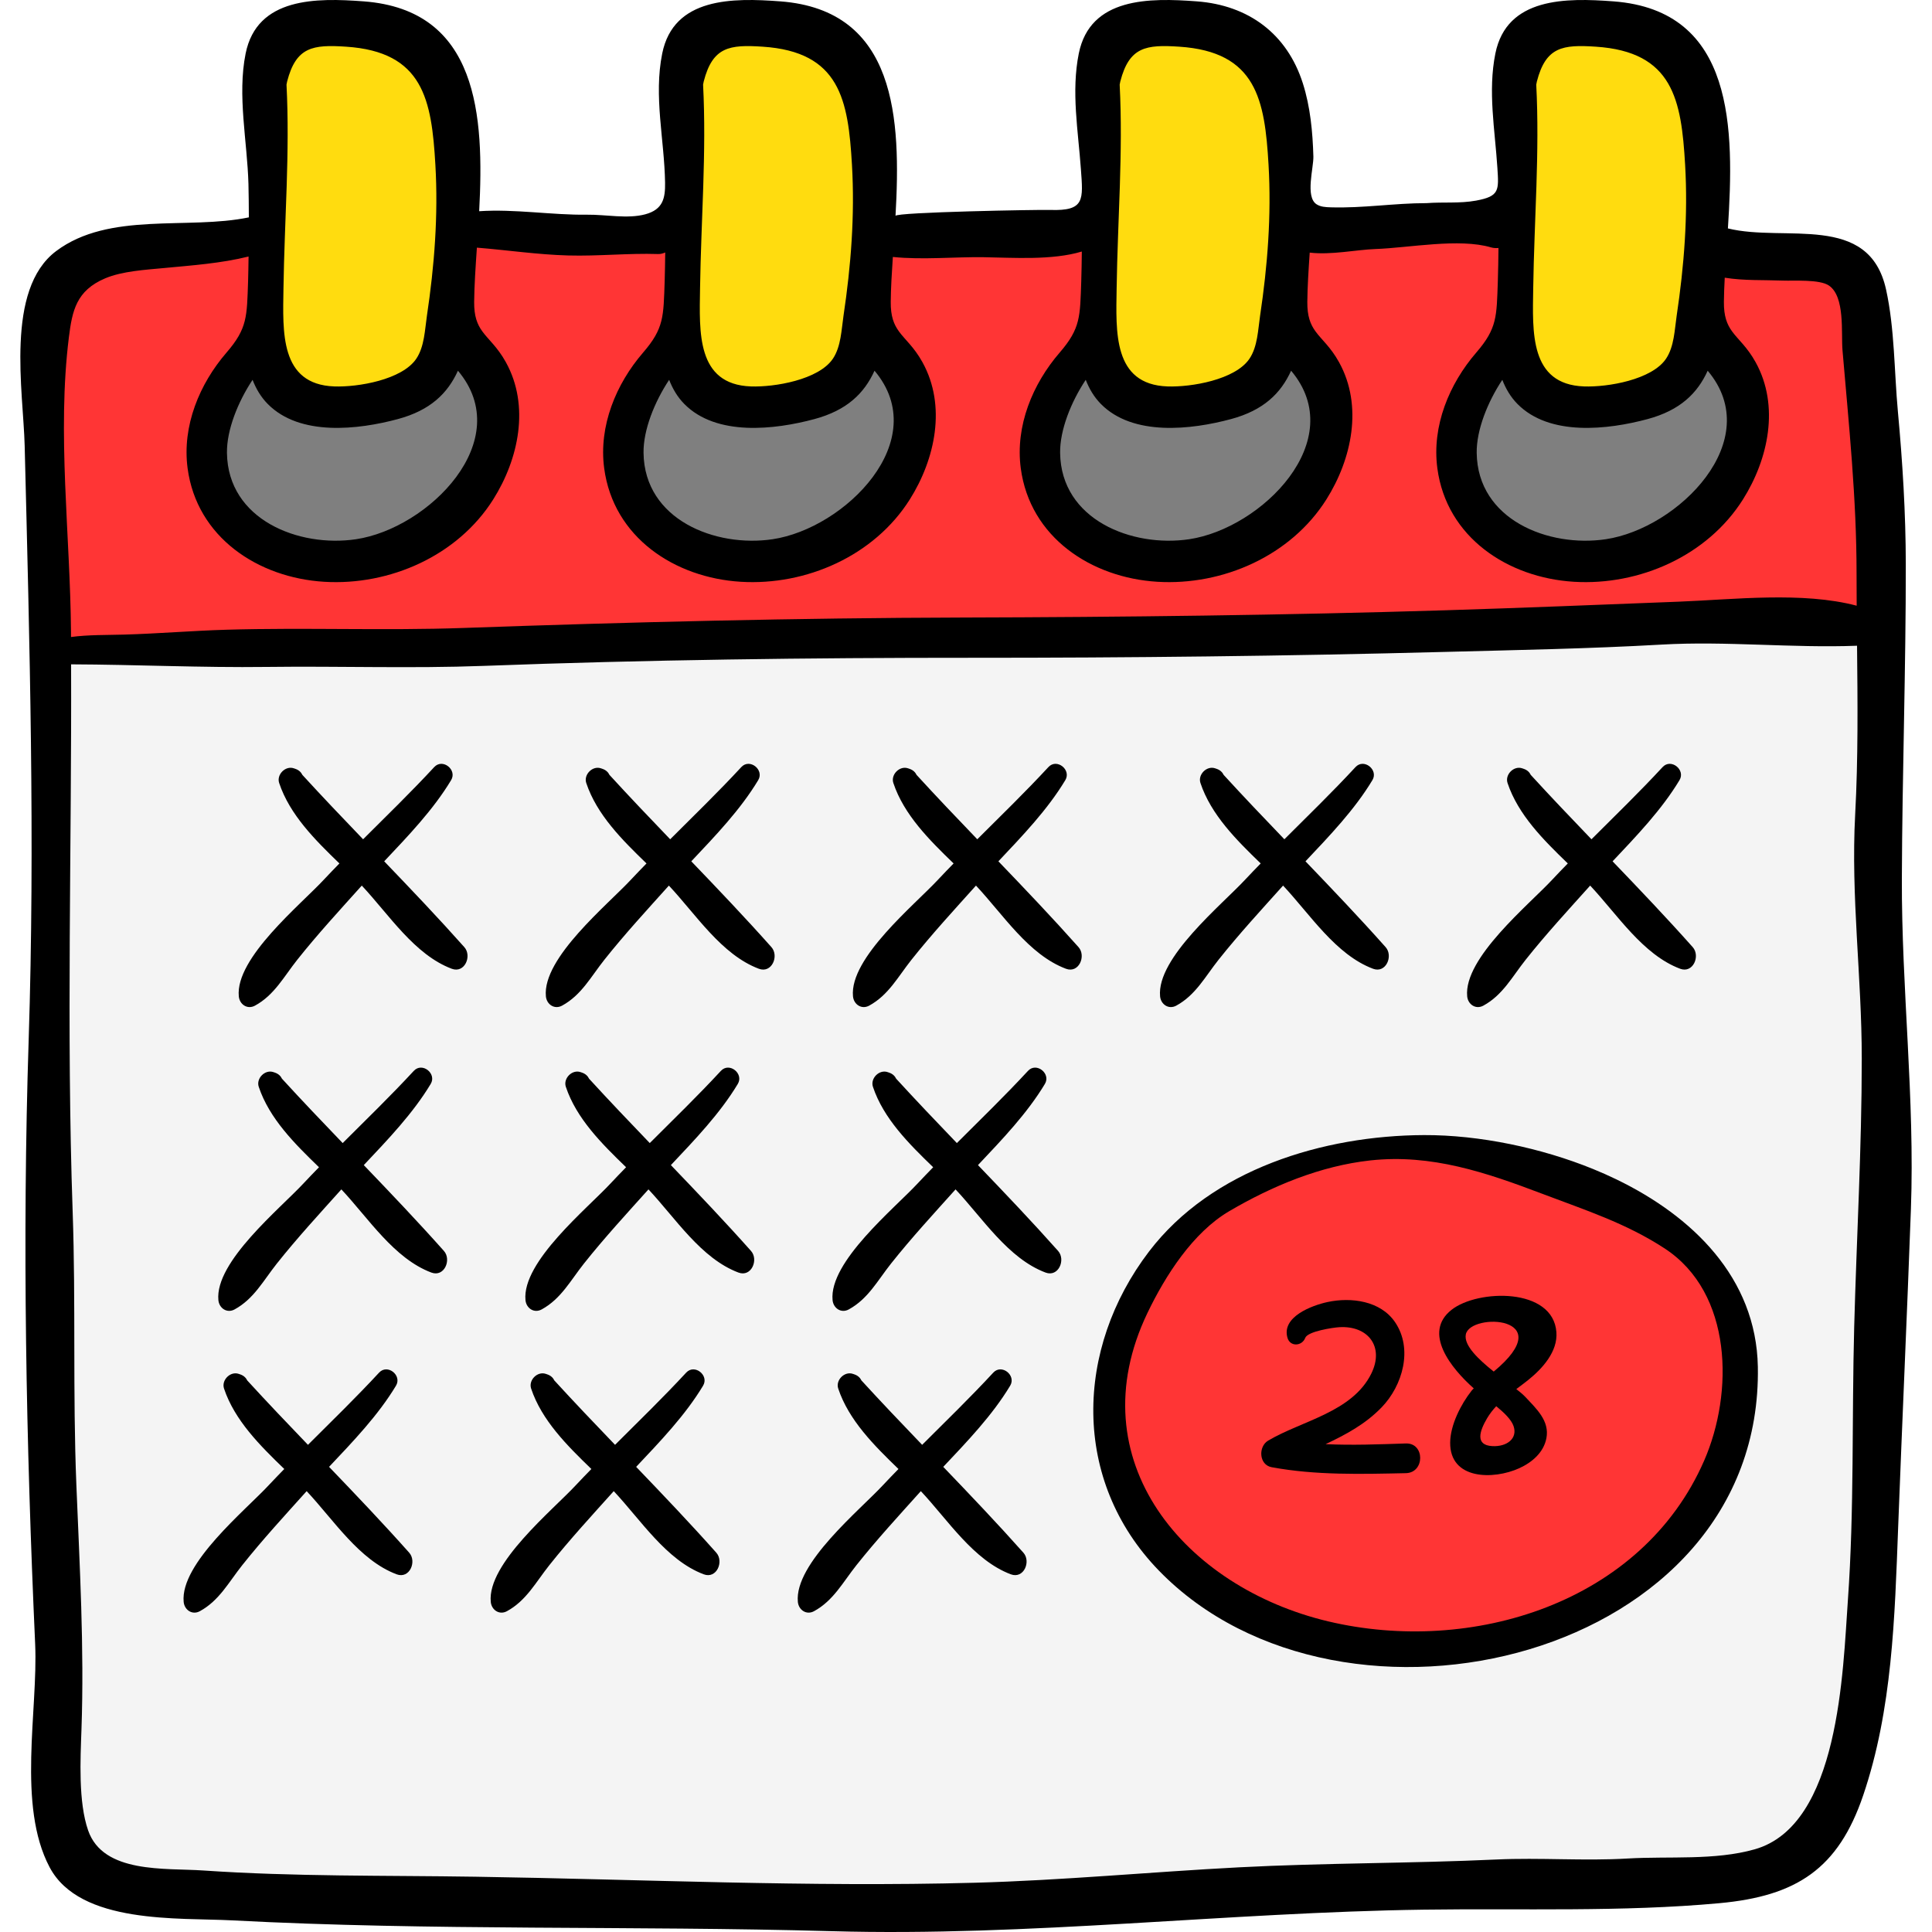
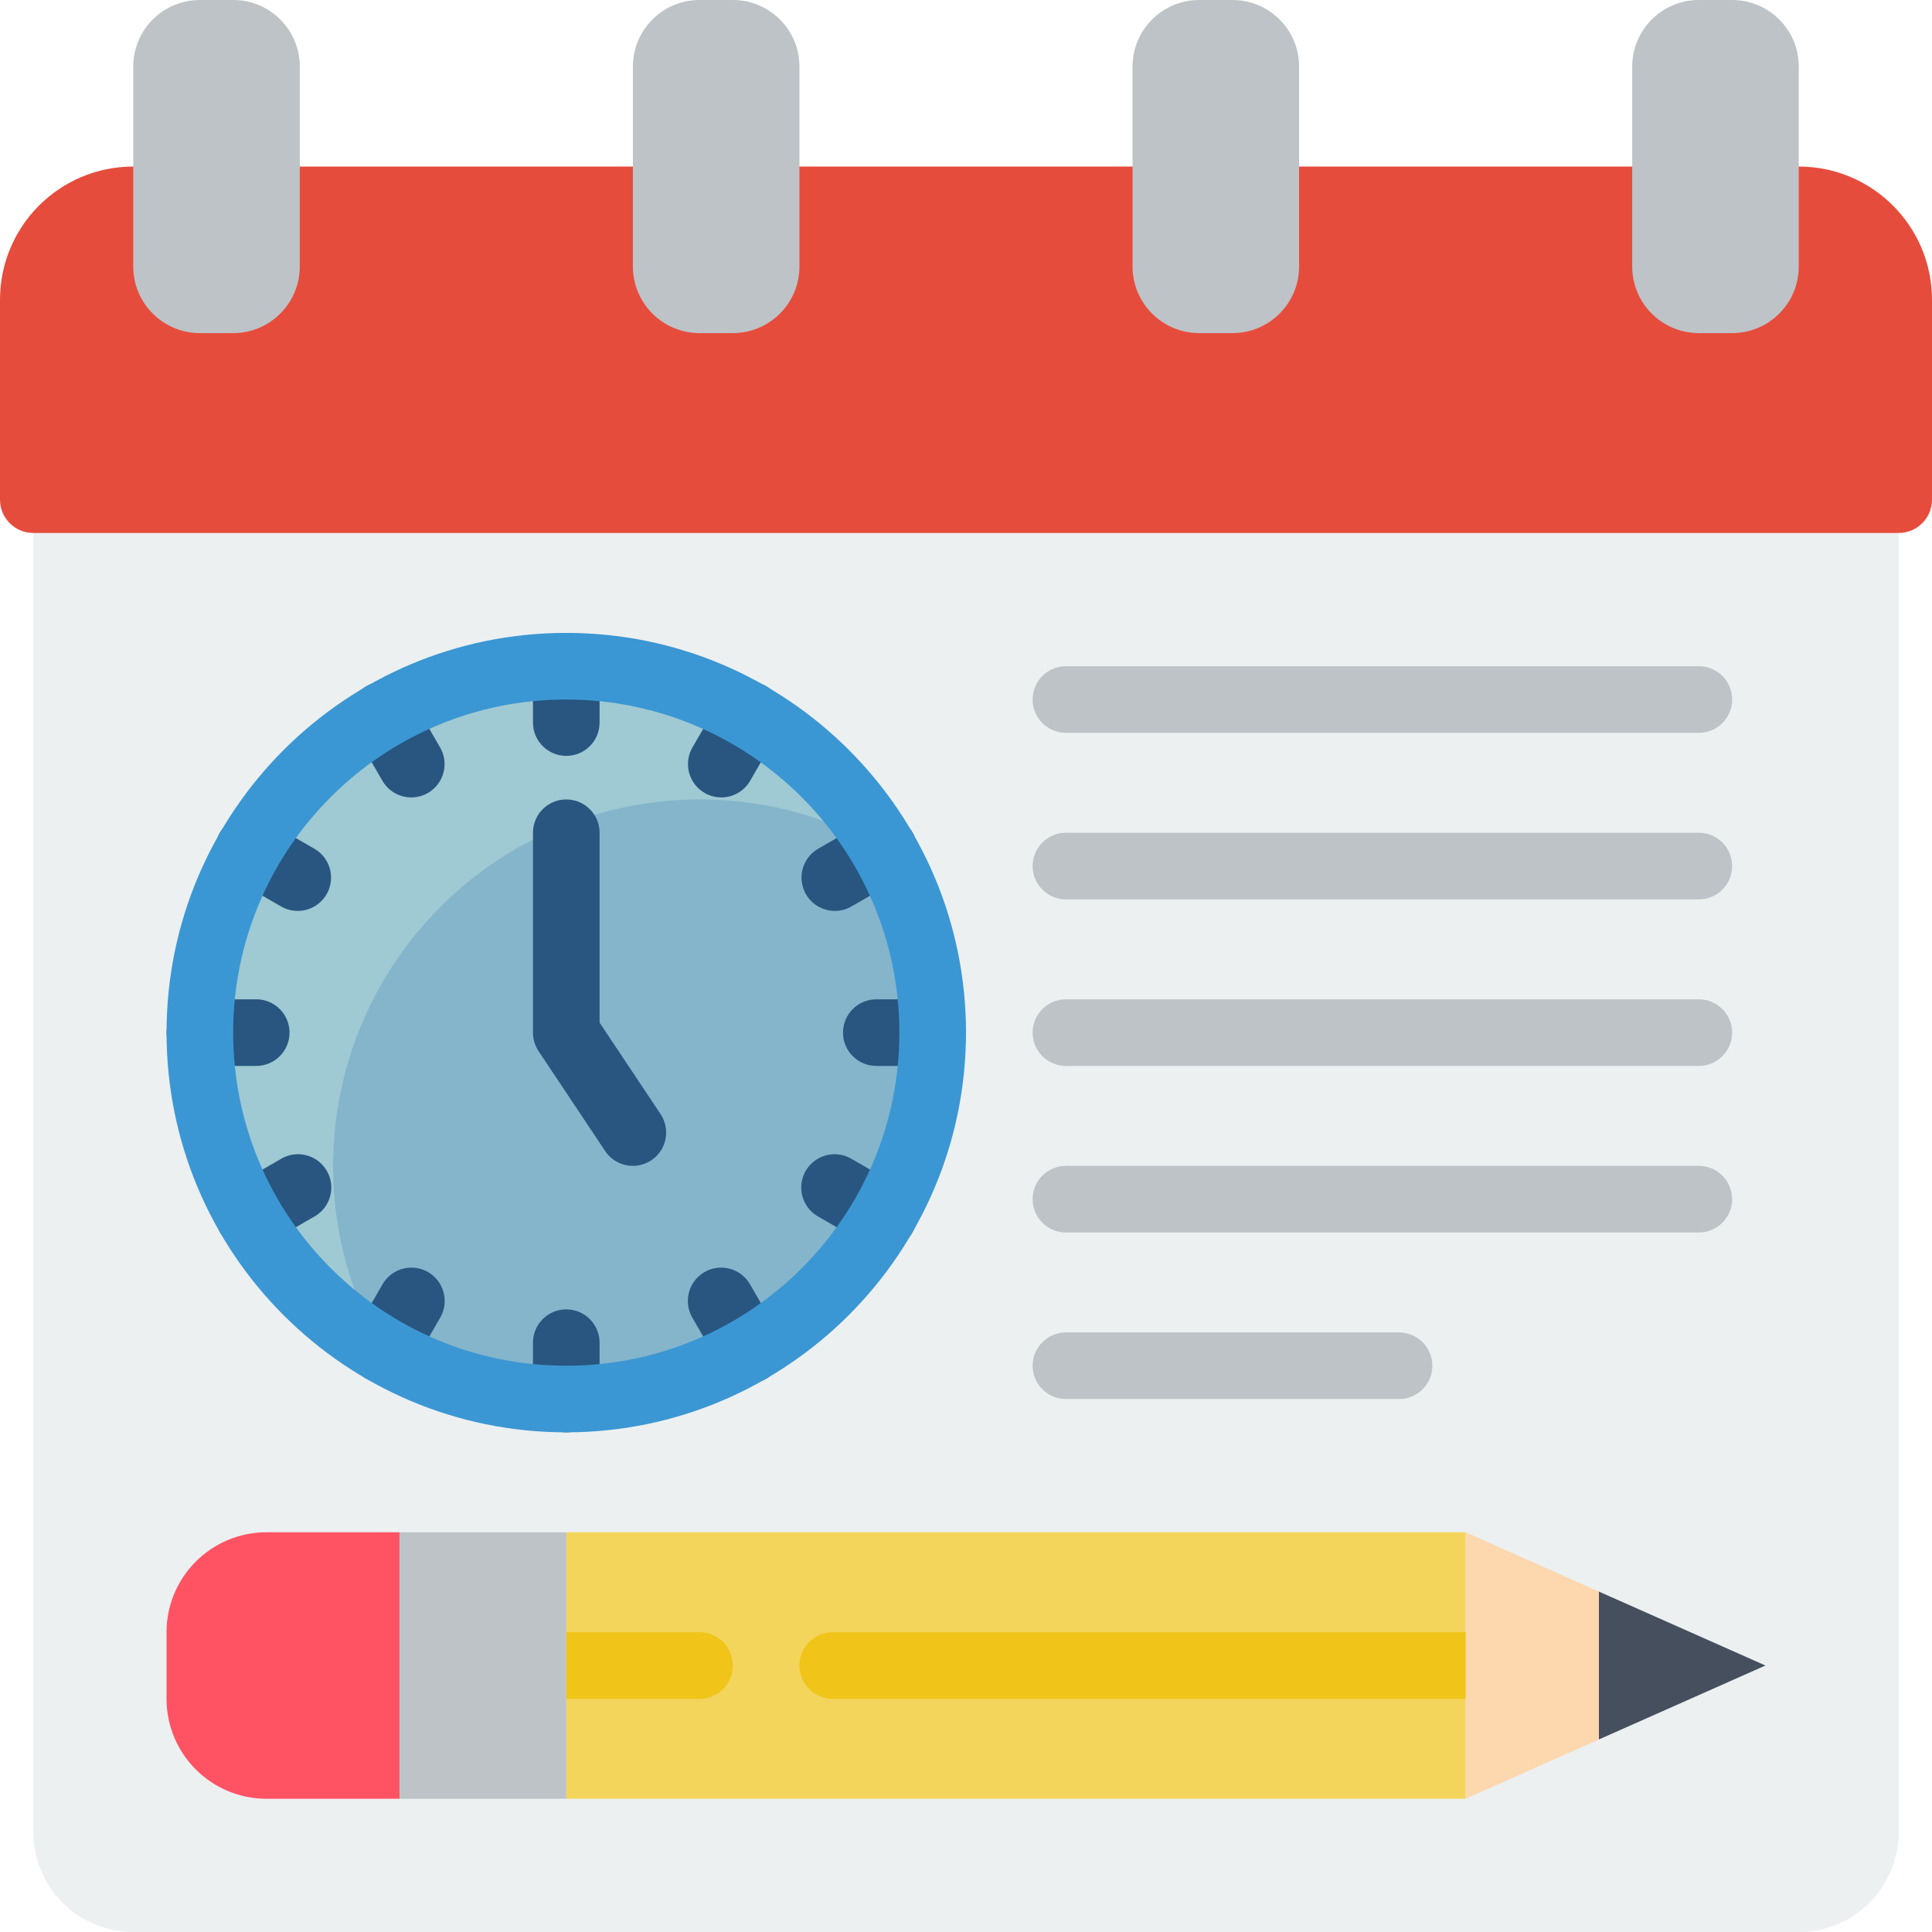
- <svg xmlns="http://www.w3.org/2000/svg" version="1.1" id="Capa_1" x="0px" y="0px" viewBox="0 0 512.001 512.001" style="enable-background:new 0 0 512.001 512.001;" xml:space="preserve">
-   <path style="fill:#FF3535;" d="M13.77,75.795c-3.811,16.696-2.619,35.627-2.104,52.659c0.237,7.833,0.185,15.667,0.336,23.514  c0.083,4.338-0.3,9.727,1.104,13.895c2.202,6.535,7.535,5.233,13.596,4.938c13.568-0.661,27.28,0.655,40.806-0.001  c9.07-0.44,17.11,2.036,25.959,1.974c9.973-0.07,19.755-2.48,29.704-2.878c15.145-0.606,30.266,0.947,45.443,0.019  c30.564-1.868,61.233-0.935,91.848-2.252c59.792-2.572,120.204-4.311,180.054-2.911c12.88,0.301,25.735-0.076,38.604,0.493  c2.964,0.131,13.269,2.761,15.878,0.683c3.498-2.786,2.686-15.066,3.181-19.326c1.404-12.088,1.086-24.969,1.061-37.134  c-0.018-8.894,1.884-32.356-6.782-37.908c-3.422-2.192-9.445-1.306-13.314-1.754c-6.906-0.8-13.86-2.116-20.516-4.137  c-7.777-2.362-13.721-7.653-22.08-8.353c-9.002-0.754-18.376,0.035-27.395,0.305c-62.14,1.858-124.155,4.729-186.405,4.729  c-29.881,0-59.683-0.225-89.5-1.31c-18.13-0.66-36.155,0.038-54.256,1.312c-8.576,0.604-17.04,1.126-25.626,1.415  C40.479,64.2,23.811,67.16,13.77,75.795z" />
-   <path style="fill:#FFDC0F;" d="M97.748,4.319c-7.21-2.968-18.187,1.537-24.411,5.19c-9.466,5.555-6.324,20.605-5.888,30.281  c0.532,11.815,0.937,23.586,1.049,35.436c0.057,6.033-0.204,13.381,2.832,18.733c6.282,11.072,23.938,12.67,35.027,10.022  c5.967-1.425,13.043-4.392,14.532-11.048c1.987-8.881,0.216-21.105-0.128-30.123c-0.476-12.483-0.151-25.731-2.335-38.07  C116.054,11.337,105.131,9.956,97.748,4.319z" />
-   <path style="fill:#7F7F7F;" d="M58.59,129.815c6.319,9.242,13.808,14.989,25.347,15.567c11.609,0.582,24.004-2.779,33.159-9.901  c11.137-8.664,14.999-29.421,5.679-40.991c-8.195,2.598-14.823,10.15-23.61,12.349c-8.026,2.008-19.234,3.833-25.973-1.927  c-4.55-3.89-6.627-12.635-11.77-4.923C54.289,110.685,52.872,125.294,58.59,129.815z" />
-   <path style="fill:#FFDC0F;" d="M208.147,4.319c-7.21-2.968-18.187,1.537-24.411,5.19c-9.466,5.555-6.324,20.605-5.888,30.281  c0.532,11.815,0.937,23.586,1.049,35.436c0.057,6.033-0.204,13.381,2.832,18.733c6.282,11.072,23.938,12.67,35.027,10.022  c5.967-1.425,13.043-4.392,14.532-11.048c1.987-8.881,0.216-21.105-0.128-30.123c-0.476-12.483-0.151-25.731-2.335-38.07  C226.453,11.337,215.529,9.956,208.147,4.319z" />
-   <path style="fill:#7F7F7F;" d="M168.988,129.815c6.319,9.242,13.808,14.989,25.347,15.567c11.609,0.582,24.004-2.779,33.159-9.901  c11.137-8.664,14.999-29.421,5.679-40.991c-8.195,2.598-14.823,10.15-23.61,12.349c-8.026,2.008-19.234,3.833-25.973-1.927  c-4.55-3.89-6.627-12.635-11.77-4.923C164.688,110.685,163.27,125.294,168.988,129.815z" />
-   <path style="fill:#FFDC0F;" d="M318.545,4.319c-7.21-2.968-18.187,1.537-24.411,5.19c-9.466,5.555-6.324,20.605-5.888,30.281  c0.532,11.815,0.937,23.586,1.049,35.436c0.057,6.033-0.204,13.381,2.832,18.733c6.282,11.072,23.938,12.67,35.027,10.022  c5.967-1.425,13.043-4.392,14.532-11.048c1.987-8.881,0.216-21.105-0.128-30.123c-0.476-12.483-0.151-25.731-2.335-38.07  C336.852,11.337,325.928,9.956,318.545,4.319z" />
-   <path style="fill:#7F7F7F;" d="M279.387,129.815c6.319,9.242,13.808,14.989,25.347,15.567c11.609,0.582,24.004-2.779,33.159-9.901  c11.137-8.664,14.999-29.421,5.68-40.991c-8.195,2.598-14.823,10.15-23.611,12.349c-8.026,2.008-19.235,3.833-25.973-1.927  c-4.55-3.89-6.627-12.635-11.77-4.923C275.086,110.685,273.669,125.294,279.387,129.815z" />
-   <path style="fill:#FFDC0F;" d="M428.944,4.319c-7.21-2.968-18.187,1.537-24.411,5.19c-9.466,5.555-6.324,20.605-5.888,30.281  c0.532,11.815,0.937,23.586,1.049,35.436c0.057,6.033-0.204,13.381,2.832,18.733c6.282,11.072,23.938,12.67,35.027,10.022  c5.967-1.425,13.043-4.392,14.532-11.048c1.987-8.881,0.216-21.105-0.128-30.123c-0.476-12.483-0.151-25.731-2.335-38.07  C447.25,11.337,436.327,9.956,428.944,4.319z" />
-   <path style="fill:#7F7F7F;" d="M389.785,129.815c6.319,9.242,13.808,14.989,25.347,15.567c11.609,0.582,24.004-2.779,33.159-9.901  c11.137-8.664,14.999-29.421,5.68-40.991c-8.195,2.598-14.823,10.15-23.611,12.349c-8.026,2.008-19.235,3.833-25.973-1.927  c-4.55-3.89-6.627-12.635-11.77-4.923C385.485,110.685,384.068,125.294,389.785,129.815z" />
-   <path style="fill:#F4F4F4;" d="M12.826,177.937c2.998,12.104-0.256,26.974,0.344,39.344c0.906,18.678,0.181,37.423,1.543,56.073  c1.829,25.055-0.822,50.497-0.942,75.607c-0.101,21.12-1.338,42.289-0.513,63.369c0.466,11.91,0.891,23.797,0.974,35.737  c0.092,13.205-6.329,38.596,7.995,46.839c9.499,5.465,21.989,4.79,32.475,4.79c32.657,0,66.2,0.715,98.643,4.257  c17.35,1.894,36.286,1.903,53.699,0.59c16.818-1.268,34.005-0.599,50.895-0.601c18.958-0.003,37.778-2.185,56.705-2.855  c20.946-0.742,41.948-0.468,62.916-0.447c23.471,0.023,48.414-0.537,71.459-5.409c13.293-2.81,27.419-6.565,34.871-18.841  c8.451-13.923,9.532-27.795,11.091-43.688c2.914-29.713,5.203-60.121,5.203-90.107c0-17.726-1.775-35.076-2.79-52.726  c-1.967-34.177-0.04-67.821-0.04-101.988c0-5.584-1.744-13.567-0.047-18.837c-20.096,0.857-40.749-3.113-61.028-2.448  c-21.39,0.701-42.894,1.47-64.306,1.435c-14.936-0.025-29.815,1.268-44.736,1.423c-13.221,0.137-26.167-1.215-39.325-1.235  c-21.854-0.032-43.993,1.559-65.839,2.274c-19.206,0.629-38.173-0.919-57.316-1.056c-32.025-0.23-64.734-0.248-96.748,1.056  c-11.942,0.487-24.035,0.745-35.99,0.262c-5.503-0.223-11.35-1.035-16.759,0.147C15.003,174.334,15.347,177.786,12.826,177.937z" />
-   <path style="fill:#FF3535;" d="M425.169,317.587c-19.181-6.57-40.512-15.297-61.161-13.092  c-20.281,2.166-37.533,9.218-51.111,24.413c-10.546,11.801-15.784,25.222-16.632,41.021c-0.946,17.615,5.099,31.722,17.666,43.641  c25.707,24.38,59.271,29.299,92.498,18.235c13.442-4.476,26.83-9.932,36.407-20.555c7.428-8.24,13.663-19.251,15.737-30.349  c1.922-10.286,2.17-23.785-1.354-33.737C451.408,330.75,433.042,319.526,425.169,317.587z" />
-   <path d="M504.014,232.773c0.101-27.739,1.072-55.53,1.041-83.325c-0.015-13.459-0.855-27.004-2.094-40.392  c-0.98-10.589-0.843-21.936-3.134-32.329c-4.519-20.503-26.753-12.455-41.912-16.195c1.684-26.302,1.937-57.748-30.346-60.173  c-12.523-0.941-28.264-1.122-31.28,13.817c-2.023,10.02-0.109,20.245,0.534,30.3c0.382,5.965,0.604,7.538-5.664,8.691  c-4.295,0.79-8.745,0.33-13.082,0.665c-8.647,0-16.793,1.376-25.445,1.111c-1.301-0.04-2.679-0.103-3.762-0.826  c-3.009-2.01-0.722-9.652-0.811-12.672c-0.19-6.497-0.803-13.117-2.782-19.34C341.098,8.96,330.88,1.389,317.172,0.359  c-12.523-0.941-28.264-1.122-31.28,13.817c-2.036,10.087-0.165,20.492,0.556,30.62c0.581,8.129,1.118,11.172-8.169,10.838  c-2.764-0.099-40.902,0.59-40.958,1.575c1.447-25.557,0.387-54.526-30.547-56.85c-12.523-0.941-28.265-1.122-31.28,13.817  c-2.297,11.381,0.573,22.791,0.757,34.211c0.067,4.127-0.538,7.134-5.247,8.407c-4.688,1.268-10.542,0.039-15.4,0.104  c-9.332,0.126-19.177-1.561-28.616-0.924c1.338-25.247-0.177-53.328-30.613-55.615C83.852-0.582,68.11-0.762,65.095,14.177  c-2.244,11.117,0.438,23.308,0.747,34.559c0.081,2.955,0.087,5.911,0.105,8.867c-16.105,3.371-37.018-1.632-51.084,8.949  C1.294,76.76,6.178,103.776,6.537,118.077C7.85,170.444,9.301,223.085,7.601,275.47c-1.728,53.221-0.686,107.016,1.715,160.209  c0.793,17.57-4.851,42.757,3.834,59.161c8.049,15.203,34.26,13.33,48.427,14.08c52.813,2.794,105.969,1.379,158.824,2.864  c52.321,1.469,104.607-4.976,156.966-5.705c25.923-0.361,52.484,0.658,78.29-1.713c20.493-1.883,31.499-9.126,38.103-28.562  c7.747-22.799,8.366-47.23,9.27-71.023c1.068-28.104,2.36-56.201,3.381-84.314C507.477,291.085,503.908,262.009,504.014,232.773z   M406.317,76.461c0.261-18.134,1.732-35.981,0.806-54.038c0.06-0.274,0.099-0.565,0.167-0.832c2.374-9.211,6.849-9.796,15.601-9.222  c20.507,1.344,22.685,14.095,23.685,31.3c0.779,13.408-0.259,26.753-2.242,40.014c-0.551,3.688-0.645,8.152-2.812,11.377  c-3.763,5.6-15.504,7.576-21.749,7.347C405.307,101.876,406.153,87.901,406.317,76.461z M402.126,107.035  c8.51,8.662,23.997,6.85,34.482,4.032c8.641-2.323,13.223-6.828,15.947-12.825c15.574,18.459-7.821,41.8-27.012,44.66  c-15.077,2.247-33.985-5.107-34.202-22.899c-0.074-6.042,2.885-13.459,6.79-19.345C399.056,103.051,400.343,105.22,402.126,107.035z   M295.919,76.461c0.261-18.134,1.732-35.981,0.806-54.038c0.06-0.274,0.099-0.565,0.167-0.832c2.374-9.211,6.849-9.796,15.601-9.222  c20.507,1.344,22.685,14.095,23.685,31.3c0.779,13.408-0.259,26.753-2.242,40.014c-0.552,3.688-0.645,8.152-2.812,11.377  c-3.763,5.6-15.504,7.576-21.749,7.347C294.908,101.876,295.754,87.901,295.919,76.461z M287.732,100.657  c0.926,2.394,2.212,4.563,3.996,6.378c8.51,8.662,23.997,6.85,34.482,4.032c8.641-2.323,13.223-6.828,15.947-12.825  c15.574,18.459-7.821,41.8-27.012,44.66c-15.077,2.247-33.985-5.107-34.202-22.899C280.868,113.961,283.827,106.543,287.732,100.657  z M185.52,76.461c0.261-18.134,1.732-35.981,0.806-54.038c0.06-0.274,0.098-0.565,0.167-0.832c2.374-9.211,6.85-9.796,15.601-9.222  c20.507,1.344,22.685,14.095,23.685,31.3c0.779,13.408-0.259,26.753-2.242,40.014c-0.551,3.688-0.645,8.152-2.812,11.377  c-3.763,5.6-15.504,7.576-21.748,7.347C184.51,101.876,185.355,87.901,185.52,76.461z M181.329,107.035  c8.51,8.662,23.997,6.85,34.482,4.032c8.641-2.323,13.223-6.828,15.947-12.825c15.574,18.459-7.821,41.8-27.012,44.66  c-15.077,2.247-33.985-5.107-34.202-22.899c-0.074-6.042,2.885-13.459,6.79-19.345C178.259,103.051,179.546,105.22,181.329,107.035z   M75.121,76.461c0.261-18.134,1.732-35.981,0.806-54.038c0.06-0.274,0.098-0.565,0.167-0.832c2.374-9.211,6.85-9.796,15.601-9.222  c20.507,1.344,22.685,14.095,23.685,31.3c0.779,13.408-0.259,26.753-2.242,40.014c-0.551,3.688-0.645,8.152-2.812,11.377  c-3.763,5.6-15.504,7.576-21.748,7.347C74.111,101.876,74.957,87.901,75.121,76.461z M66.935,100.657  c0.926,2.394,2.213,4.563,3.996,6.378c8.51,8.662,23.997,6.85,34.482,4.032c8.641-2.323,13.223-6.828,15.947-12.825  c15.574,18.459-7.821,41.8-27.012,44.66c-15.077,2.247-33.985-5.107-34.202-22.899C60.071,113.961,63.03,106.543,66.935,100.657z   M18.253,89.393c0.882-7.076,1.982-12.386,9.598-15.62c4.545-1.93,10.727-2.274,15.642-2.742c7.394-0.703,15.102-1.239,22.379-3.053  c-0.042,2.189-0.05,4.38-0.127,6.568c-0.326,9.357-0.155,12.457-5.706,18.881c-7.173,8.302-11.811,19.446-10.324,30.656  c2.431,18.341,18.693,29.027,36.182,30.095c17.389,1.062,35.415-6.897,44.826-21.844c6.726-10.689,9.741-24.764,3.351-36.324  c-2.263-4.094-4.62-5.932-6.263-8.206c-1.33-1.842-2.191-3.969-2.155-7.812c0.041-4.287,0.37-9.174,0.724-14.362  c8.08,0.65,16.106,1.851,24.213,2.072c7.983,0.218,15.925-0.641,23.821-0.378c0.668,0.022,1.29-0.155,1.877-0.411  c-0.042,2.544-0.059,5.089-0.147,7.632c-0.326,9.357-0.155,12.457-5.706,18.881c-7.173,8.302-11.811,19.446-10.324,30.656  c2.431,18.341,18.693,29.027,36.182,30.095c17.389,1.062,35.415-6.897,44.826-21.844c6.726-10.689,9.741-24.764,3.351-36.324  c-2.263-4.094-4.62-5.932-6.263-8.206c-1.33-1.842-2.191-3.969-2.155-7.812c0.034-3.6,0.273-7.627,0.558-11.895  c7.939,0.813,16.346-0.049,24.094,0.068c7.837,0.118,18.126,0.863,25.988-1.506c-0.042,2.629-0.061,5.258-0.152,7.886  c-0.326,9.357-0.155,12.457-5.706,18.881c-7.173,8.302-11.811,19.446-10.324,30.656c2.431,18.341,18.693,29.027,36.182,30.095  c17.389,1.062,35.415-6.897,44.826-21.844c6.726-10.689,9.741-24.764,3.351-36.324c-2.263-4.094-4.621-5.932-6.263-8.206  c-1.33-1.842-2.191-3.969-2.155-7.812c0.037-3.922,0.317-8.349,0.635-13.045c5.676,0.681,12.364-0.774,17.472-0.953  c8.823-0.31,22.14-2.94,30.608-0.423c0.602,0.179,1.27,0.202,1.942,0.156c-0.04,2.94-0.068,5.88-0.17,8.819  c-0.327,9.357-0.155,12.457-5.706,18.881c-7.173,8.302-11.811,19.446-10.325,30.656c2.431,18.341,18.693,29.027,36.182,30.095  c17.389,1.062,35.415-6.897,44.826-21.844c6.726-10.689,9.741-24.764,3.351-36.324c-2.263-4.094-4.621-5.932-6.263-8.206  c-1.33-1.842-2.191-3.969-2.155-7.812c0.019-2.007,0.106-4.158,0.224-6.397c5.076,0.823,10.312,0.569,15.432,0.767  c2.901,0.112,9.705-0.389,12.196,1.324c4.313,2.965,3.187,12.541,3.58,17.151c1.68,19.672,3.736,39.336,3.725,59.104  c-0.002,2.857,0.012,5.718,0.033,8.581c-14.353-3.806-32.663-1.632-47.197-1.068c-20.715,0.803-41.429,1.655-62.182,2.289  c-42.468,1.298-85.084,1.799-127.548,1.911c-44.028,0.116-88.246,1.207-132.274,2.763c-20.982,0.742-41.839-0.145-62.835,0.469  c-9.02,0.264-18.007,1.026-27.03,1.288c-4.697,0.137-9.514,0.021-14.156,0.643c-0.003-0.462-0.001-0.926-0.005-1.388  C18.612,141.888,15.093,114.75,18.253,89.393z M491.381,351.69c-0.643,24.042,0.039,48.317-1.665,72.302  c-1.342,18.886-2.226,59.723-24.699,66.096c-10.592,3.004-22.728,1.79-33.66,2.438c-11.595,0.688-23.198-0.275-34.796,0.263  c-22.701,1.053-45.483,0.89-68.19,2.072c-23.342,1.214-46.745,3.458-70.124,4.09c-43.987,1.189-88.157-0.916-132.184-1.597  c-24.046-0.372-48.172-0.005-72.174-1.654c-10.084-0.693-26.525,0.9-30.532-10.616c-2.635-7.575-2.044-18.864-1.765-26.827  c0.758-21.632-0.484-43.146-1.356-64.777c-0.971-24.082-0.14-48.225-0.979-72.32c-1.679-48.193-0.24-96.83-0.415-145.103  c17.241,0.065,34.574,0.907,51.851,0.686c19.186-0.246,38.287,0.443,57.493-0.278c43.032-1.615,86.333-2.163,129.369-2.147  c41.649,0.015,83.445-0.45,125.105-1.55c19.237-0.508,38.461-0.847,57.648-1.944c17.251-0.987,34.584,0.96,51.829,0.302  c0.156,14.939,0.303,29.907-0.497,44.764c-1.168,21.689,1.753,42.988,1.749,64.663C493.387,304.365,492.016,327.924,491.381,351.69z  " />
-   <path d="M336.074,381.776c-2.663,1.581-2.459,6.422,0.921,7.048c11.716,2.172,23.729,1.827,35.57,1.581  c5.063-0.105,5.07-8.039,0-7.873c-6.997,0.23-14.168,0.514-21.264,0.184c5.308-2.526,10.464-5.224,14.855-9.764  c5.549-5.736,8.379-15.503,3.528-22.594c-3.852-5.631-11.624-6.651-17.88-5.303c-4.117,0.887-12.267,3.917-10.6,9.506  c0.724,2.429,3.87,2.182,4.692,0c0.655-1.739,7.285-2.735,9.037-2.84c7.597-0.457,11.992,5.144,8.481,12.287  C358.373,374.262,344.936,376.514,336.074,381.776z" />
-   <path d="M412.464,353.049c-0.872-11.908-20.847-11.399-27.786-5.939c-7.743,6.097-0.076,15.543,5.885,20.83  c-0.256,0.249-0.466,0.472-0.616,0.663c-2.795,3.56-5.58,8.999-5.635,13.663c-0.119,9.932,11.48,9.943,18.33,6.818  c3.348-1.528,6.44-4.147,7.168-7.929c0.893-4.637-2.679-7.837-5.552-10.923c-0.552-0.593-1.407-1.314-2.416-2.113  c1.059-0.794,2.132-1.589,3.185-2.436C408.746,362.693,412.843,358.212,412.464,353.049z M395.512,383.239  c-4.703-0.232-3.371-4.054-1.447-7.332c0.713-1.214,1.546-2.273,2.453-3.243c1.992,1.617,3.979,3.501,4.588,5.256  C402.236,381.172,399.4,383.43,395.512,383.239z M395.853,363.482c-4.117-3.297-7.958-6.952-7.397-9.844  C389.612,347.766,413.675,348.732,395.853,363.482z" />
-   <path d="M428.359,312.546c-2.042-0.987-4.114-1.906-6.203-2.756c-13.648-5.556-30.06-9.039-44.793-8.978  c-26.627,0.111-56.211,9.013-72.875,30.872c-19.604,25.716-20.599,60.618,2.636,84.545c48.773,50.227,160.121,23.395,158.723-54.017  C465.418,338.522,448.382,322.228,428.359,312.546z M351.971,429.677c-37.867-8.993-66.672-42.565-47.884-81.73  c4.77-9.943,12.07-21.338,21.668-26.969c11.396-6.686,24.193-12.013,37.418-13.457c16.185-1.766,30.74,3.227,45.545,8.846  c11.37,4.314,22.192,7.787,32.438,14.487c18.068,11.816,18.271,38.306,10.477,56.198  C435.136,424.922,389.905,438.686,351.971,429.677z" />
-   <path d="M101.818,228.258c6.388-6.774,13.008-13.66,17.737-21.517c1.649-2.74-2.253-5.865-4.481-3.457  c-6.061,6.552-12.503,12.799-18.851,19.135c-5.411-5.639-10.809-11.289-16.084-17.058c-0.33-0.689-0.92-1.287-1.861-1.608  c-0.135-0.046-0.271-0.092-0.406-0.139c-2.235-0.764-4.631,1.668-3.891,3.891c2.801,8.404,9.525,15.092,15.967,21.318  c-1.355,1.404-2.728,2.792-4.051,4.223c-6.201,6.702-23.574,20.81-22.612,30.994c0.202,2.142,2.269,3.567,4.293,2.463  c5.127-2.797,7.635-7.664,11.208-12.162c5.39-6.786,11.301-13.201,17.09-19.65c7.166,7.627,13.929,18.309,23.842,22.039  c3.447,1.297,5.408-3.4,3.335-5.729C116.147,243.239,108.994,235.734,101.818,228.258z" />
-   <path d="M183.201,228.258c6.388-6.774,13.008-13.66,17.737-21.517c1.649-2.74-2.253-5.865-4.481-3.457  c-6.061,6.552-12.503,12.799-18.851,19.135c-5.411-5.639-10.809-11.289-16.084-17.058c-0.331-0.689-0.92-1.287-1.861-1.608  c-0.135-0.046-0.271-0.092-0.406-0.139c-2.235-0.764-4.631,1.668-3.891,3.891c2.801,8.404,9.525,15.092,15.967,21.318  c-1.355,1.404-2.727,2.792-4.051,4.223c-6.201,6.702-23.574,20.81-22.612,30.994c0.202,2.142,2.269,3.567,4.293,2.463  c5.127-2.797,7.635-7.664,11.208-12.162c5.39-6.786,11.301-13.201,17.09-19.65c7.166,7.627,13.929,18.309,23.842,22.039  c3.447,1.297,5.408-3.4,3.335-5.729C197.531,243.239,190.377,235.734,183.201,228.258z" />
-   <path d="M264.585,228.258c6.388-6.774,13.008-13.66,17.737-21.517c1.649-2.74-2.253-5.865-4.481-3.457  c-6.061,6.552-12.503,12.799-18.851,19.135c-5.411-5.639-10.809-11.289-16.084-17.058c-0.33-0.689-0.92-1.287-1.861-1.608  c-0.135-0.046-0.271-0.092-0.406-0.139c-2.235-0.764-4.631,1.668-3.891,3.891c2.801,8.404,9.525,15.092,15.967,21.318  c-1.355,1.404-2.727,2.792-4.051,4.223c-6.201,6.702-23.574,20.81-22.612,30.994c0.202,2.142,2.269,3.567,4.293,2.463  c5.127-2.797,7.635-7.664,11.208-12.162c5.39-6.786,11.301-13.201,17.091-19.65c7.166,7.627,13.929,18.309,23.842,22.039  c3.447,1.297,5.408-3.4,3.335-5.729C278.914,243.239,271.761,235.734,264.585,228.258z" />
-   <path d="M96.407,308.766c6.388-6.774,13.008-13.66,17.737-21.517c1.649-2.74-2.253-5.865-4.481-3.457  c-6.061,6.552-12.503,12.799-18.851,19.135c-5.411-5.639-10.809-11.289-16.084-17.058c-0.331-0.689-0.92-1.287-1.861-1.608  c-0.135-0.046-0.271-0.092-0.406-0.139c-2.235-0.764-4.631,1.668-3.891,3.891c2.801,8.404,9.525,15.092,15.967,21.318  c-1.355,1.404-2.727,2.793-4.051,4.223c-6.201,6.702-23.574,20.81-22.612,30.994c0.202,2.142,2.269,3.568,4.293,2.464  c5.127-2.798,7.635-7.664,11.208-12.162c5.39-6.785,11.301-13.201,17.09-19.65c7.166,7.628,13.929,18.309,23.842,22.039  c3.447,1.297,5.408-3.399,3.335-5.729C110.736,323.747,103.583,316.242,96.407,308.766z" />
-   <path d="M177.79,308.766c6.388-6.774,13.008-13.66,17.737-21.517c1.649-2.74-2.253-5.865-4.481-3.457  c-6.061,6.552-12.503,12.799-18.851,19.135c-5.411-5.639-10.809-11.289-16.084-17.058c-0.33-0.689-0.92-1.287-1.861-1.608  c-0.135-0.046-0.271-0.092-0.406-0.139c-2.235-0.764-4.631,1.668-3.891,3.891c2.801,8.404,9.525,15.092,15.967,21.318  c-1.355,1.404-2.727,2.793-4.051,4.223c-6.201,6.702-23.574,20.81-22.612,30.994c0.202,2.142,2.269,3.568,4.293,2.464  c5.127-2.798,7.635-7.664,11.208-12.162c5.39-6.785,11.301-13.201,17.09-19.65c7.166,7.628,13.929,18.309,23.842,22.039  c3.447,1.297,5.408-3.399,3.335-5.729C192.12,323.747,184.966,316.242,177.79,308.766z" />
-   <path d="M259.174,308.766c6.388-6.774,13.008-13.66,17.737-21.517c1.649-2.74-2.253-5.865-4.481-3.457  c-6.061,6.552-12.503,12.799-18.851,19.135c-5.411-5.639-10.809-11.289-16.084-17.058c-0.331-0.689-0.92-1.287-1.861-1.608  c-0.135-0.046-0.27-0.092-0.406-0.139c-2.235-0.764-4.631,1.668-3.891,3.891c2.801,8.404,9.525,15.092,15.967,21.318  c-1.355,1.404-2.727,2.793-4.051,4.223c-6.201,6.702-23.574,20.81-22.612,30.994c0.202,2.142,2.269,3.568,4.293,2.464  c5.127-2.798,7.635-7.664,11.208-12.162c5.39-6.785,11.301-13.201,17.09-19.65c7.166,7.628,13.929,18.309,23.842,22.039  c3.447,1.297,5.408-3.399,3.335-5.729C273.503,323.747,266.35,316.242,259.174,308.766z" />
-   <path d="M87.207,388.735c6.388-6.775,13.008-13.66,17.737-21.517c1.649-2.74-2.253-5.865-4.481-3.457  c-6.061,6.552-12.503,12.799-18.851,19.135c-5.411-5.639-10.809-11.289-16.084-17.058c-0.331-0.689-0.92-1.287-1.861-1.608  c-0.135-0.046-0.271-0.092-0.406-0.139c-2.235-0.764-4.631,1.668-3.891,3.891c2.801,8.404,9.525,15.092,15.967,21.318  c-1.355,1.404-2.727,2.793-4.051,4.223c-6.201,6.702-23.574,20.81-22.612,30.994c0.202,2.142,2.269,3.567,4.293,2.463  c5.127-2.798,7.635-7.664,11.208-12.162c5.39-6.785,11.301-13.201,17.09-19.65c7.166,7.628,13.929,18.309,23.842,22.039  c3.447,1.297,5.408-3.4,3.335-5.729C101.536,403.716,94.383,396.211,87.207,388.735z" />
-   <path d="M168.59,388.735c6.388-6.775,13.008-13.66,17.737-21.517c1.649-2.74-2.253-5.865-4.481-3.457  c-6.061,6.552-12.503,12.799-18.851,19.135c-5.411-5.639-10.809-11.289-16.084-17.058c-0.331-0.689-0.92-1.287-1.861-1.608  c-0.135-0.046-0.271-0.092-0.406-0.139c-2.235-0.764-4.631,1.668-3.891,3.891c2.801,8.404,9.525,15.092,15.967,21.318  c-1.355,1.404-2.727,2.793-4.051,4.223c-6.201,6.702-23.574,20.81-22.612,30.994c0.202,2.142,2.269,3.567,4.293,2.463  c5.127-2.798,7.635-7.664,11.208-12.162c5.39-6.785,11.301-13.201,17.09-19.65c7.166,7.628,13.929,18.309,23.842,22.039  c3.447,1.297,5.408-3.4,3.335-5.729C182.92,403.716,175.766,396.211,168.59,388.735z" />
-   <path d="M249.974,388.735c6.388-6.775,13.008-13.66,17.737-21.517c1.649-2.74-2.253-5.865-4.481-3.457  c-6.061,6.552-12.503,12.799-18.851,19.135c-5.411-5.639-10.809-11.289-16.084-17.058c-0.331-0.689-0.92-1.287-1.861-1.608  c-0.135-0.046-0.271-0.092-0.406-0.139c-2.235-0.764-4.631,1.668-3.891,3.891c2.801,8.404,9.525,15.092,15.967,21.318  c-1.355,1.404-2.727,2.793-4.051,4.223c-6.201,6.702-23.574,20.81-22.612,30.994c0.202,2.142,2.269,3.567,4.293,2.463  c5.127-2.798,7.635-7.664,11.208-12.162c5.39-6.785,11.301-13.201,17.09-19.65c7.166,7.628,13.929,18.309,23.842,22.039  c3.447,1.297,5.408-3.4,3.335-5.729C264.303,403.716,257.15,396.211,249.974,388.735z" />
-   <path d="M307.436,264.039c0.202,2.142,2.269,3.567,4.293,2.463c5.127-2.797,7.635-7.664,11.208-12.162  c5.39-6.786,11.301-13.201,17.09-19.65c7.166,7.627,13.929,18.309,23.842,22.039c3.447,1.297,5.408-3.4,3.335-5.729  c-6.906-7.761-14.06-15.266-21.236-22.742c6.388-6.774,13.008-13.66,17.737-21.517c1.649-2.74-2.253-5.865-4.481-3.457  c-6.061,6.552-12.503,12.799-18.851,19.135c-5.411-5.639-10.809-11.289-16.084-17.058c-0.331-0.689-0.92-1.287-1.861-1.608  c-0.135-0.046-0.271-0.092-0.406-0.139c-2.235-0.764-4.631,1.668-3.891,3.891c2.801,8.404,9.525,15.092,15.967,21.318  c-1.355,1.404-2.727,2.792-4.051,4.223C323.848,239.748,306.474,253.856,307.436,264.039z" />
-   <path d="M388.82,264.039c0.202,2.142,2.269,3.567,4.293,2.463c5.127-2.797,7.635-7.664,11.208-12.162  c5.39-6.786,11.301-13.201,17.091-19.65c7.166,7.627,13.929,18.309,23.842,22.039c3.447,1.297,5.408-3.4,3.335-5.729  c-6.906-7.761-14.06-15.266-21.236-22.742c6.388-6.774,13.008-13.66,17.737-21.517c1.649-2.74-2.253-5.865-4.481-3.457  c-6.06,6.552-12.503,12.799-18.851,19.135c-5.411-5.639-10.809-11.289-16.084-17.058c-0.331-0.689-0.92-1.287-1.861-1.608  c-0.135-0.046-0.271-0.092-0.406-0.139c-2.235-0.764-4.631,1.668-3.891,3.891c2.801,8.404,9.525,15.092,15.967,21.318  c-1.355,1.404-2.727,2.792-4.051,4.223C405.231,239.748,387.858,253.856,388.82,264.039z" />
-   <g>
- </g>
-   <g>
- </g>
-   <g>
- </g>
-   <g>
- </g>
-   <g>
- </g>
-   <g>
- </g>
-   <g>
- </g>
-   <g>
- </g>
-   <g>
- </g>
-   <g>
- </g>
-   <g>
- </g>
-   <g>
- </g>
-   <g>
- </g>
-   <g>
- </g>
-   <g>
- </g>
+ <svg xmlns="http://www.w3.org/2000/svg" height="512" viewBox="0 0 58 58" width="512">
+   <g id="Page-1" fill="none" fill-rule="evenodd">
+     <g id="025---Schedule" fill-rule="nonzero">
+       <path id="Shape" d="m1 14h56v41c0 1.657-1.343 3-3 3h-50c-1.657 0-3-1.343-3-3z" fill="#ecf0f1" />
+       <path id="Shape" d="m9 5h45c2.209 0 4 1.791 4 4v6c0 .552-.448 1-1 1h-56c-.552 0-1-.448-1-1v-6c0-2.209 1.791-4 4-4z" fill="#e64c3c" />
+       <rect id="Rectangle-path" fill="#bdc3c7" height="10" rx="2" width="5" x="4" />
+       <rect id="Rectangle-path" fill="#bdc3c7" height="10" rx="2" width="5" x="19" />
+       <rect id="Rectangle-path" fill="#bdc3c7" height="10" rx="2" width="5" x="34" />
+       <rect id="Rectangle-path" fill="#bdc3c7" height="10" rx="2" width="5" x="49" />
+       <path id="Rectangle-path" d="m17 46h27v8h-27z" fill="#f3d55b" />
+       <path id="Shape" d="m12 46v8h-4c-1.657 0-3-1.343-3-3v-2c0-1.657 1.343-3 3-3z" fill="#ff5364" />
+       <path id="Rectangle-path" d="m12 46h5v8h-5z" fill="#bdc3c7" />
+       <path id="Shape" d="m53 50-5 2.22v-4.44z" fill="#464f5d" />
+       <path id="Shape" d="m48 47.78v4.44l-4 1.78v-8z" fill="#fdd7ad" />
+       <path id="Shape" d="m22 50c0 .552-.448 1-1 1h-4v-2h4c.552 0 1 .448 1 1z" fill="#f0c419" />
+       <path id="Shape" d="m44 49v2h-19c-.552 0-1-.448-1-1s.448-1 1-1z" fill="#f0c419" />
+       <path id="Shape" d="m28 31c-.006 5.511-4.094 10.166-9.559 10.882-5.465.717-10.615-2.726-12.042-8.049-1.427-5.323 1.31-10.881 6.4-12.994 5.09-2.113 10.958-.129 13.721 4.641.971 1.677 1.482 3.582 1.48 5.52z" fill="#9fc9d3" />
+       <path id="Shape" d="m28 31c-.002 3.933-2.103 7.566-5.511 9.53-3.408 1.964-7.605 1.96-11.009-.01-2.497-4.315-1.782-9.771 1.744-13.296 3.526-3.526 8.981-4.241 13.296-1.744.972 1.677 1.483 3.582 1.48 5.52z" fill="#84b5cb" />
+       <path id="Shape" d="m51 22h-19c-.552 0-1-.448-1-1s.448-1 1-1h19c.552 0 1 .448 1 1s-.448 1-1 1z" fill="#bdc3c7" />
+       <path id="Shape" d="m51 27h-19c-.552 0-1-.448-1-1s.448-1 1-1h19c.552 0 1 .448 1 1s-.448 1-1 1z" fill="#bdc3c7" />
+       <path id="Shape" d="m51 32h-19c-.552 0-1-.448-1-1s.448-1 1-1h19c.552 0 1 .448 1 1s-.448 1-1 1z" fill="#bdc3c7" />
+       <path id="Shape" d="m51 37h-19c-.552 0-1-.448-1-1s.448-1 1-1h19c.552 0 1 .448 1 1s-.448 1-1 1z" fill="#bdc3c7" />
+       <path id="Shape" d="m42 42h-10c-.552 0-1-.448-1-1s.448-1 1-1h10c.552 0 1 .448 1 1s-.448 1-1 1z" fill="#bdc3c7" />
+       <g fill="#285680">
+         <path id="Shape" d="m17 22.692c-.552 0-1-.448-1-1v-1.692c0-.552.448-1 1-1s1 .448 1 1v1.692c0 .552-.448 1-1 1z" />
+         <path id="Shape" d="m17 43c-.552 0-1-.448-1-1v-1.692c0-.552.448-1 1-1s1 .448 1 1v1.692c0 .552-.448 1-1 1z" />
+         <path id="Shape" d="m28 32h-1.692c-.552 0-1-.448-1-1s.448-1 1-1h1.692c.552 0 1 .448 1 1s-.448 1-1 1z" />
+         <path id="Shape" d="m7.692 32h-1.692c-.552 0-1-.448-1-1s.448-1 1-1h1.692c.552 0 1 .448 1 1s-.448 1-1 1z" />
+         <path id="Shape" d="m7.475 37.5c-.453-0-.849-.304-.966-.741s.074-.899.466-1.125l1.465-.846c.31-.181.693-.183 1.004-.004.311.179.503.51.502.869-.001.359-.194.69-.506.867l-1.465.846c-.152.088-.324.134-.5.134z" />
+         <path id="Shape" d="m25.062 27.346c-.453-0-.849-.304-.966-.741-.117-.437.074-.899.466-1.125l1.465-.846c.31-.181.693-.183 1.004-.004.311.179.503.51.502.869s-.194.69-.506.867l-1.465.846c-.152.088-.324.134-.5.134z" />
+         <path id="Shape" d="m12.347 23.939c-.358 0-.688-.19-.867-.5l-.846-1.465c-.181-.31-.183-.693-.004-1.004.179-.311.51-.503.869-.502s.69.194.867.506l.846 1.465c.179.309.179.69 0.0 1s-.508.5-.865.5z" />
+         <path id="Shape" d="m22.5 41.526c-.358 0-.688-.19-.867-.5l-.846-1.465c-.181-.31-.183-.693-.004-1.004.179-.311.51-.503.869-.502s.69.194.867.506l.846 1.465c.179.309.179.69 0.0 1s-.508.5-.865.5z" />
+         <path id="Shape" d="m11.5 41.526c-.357-0-.687-.191-.865-.5s-.178-.69 0-1l.846-1.465c.177-.312.508-.505.867-.506s.691.191.869.502c.179.311.177.694-.004 1.004l-.846 1.465c-.179.31-.509.5-.867.5z" />
+         <path id="Shape" d="m21.653 23.939c-.357-0-.687-.191-.865-.5s-.178-.69 0-1l.846-1.465c.177-.312.508-.505.867-.506s.691.191.869.502c.179.311.177.694-.004 1.004l-.846 1.465c-.179.31-.509.5-.867.5z" />
+         <path id="Shape" d="m8.938 27.346c-.176-0-.348-.046-.5-.134l-1.465-.846c-.312-.177-.505-.508-.506-.867-.001-.359.191-.691.502-.869.311-.179.694-.177 1.004.004l1.465.846c.392.226.583.688.466 1.125-.117.437-.513.741-.966.741z" />
+         <path id="Shape" d="m26.525 37.5c-.176-0-.348-.046-.5-.134l-1.465-.846c-.312-.177-.505-.508-.506-.867s.191-.691.502-.869c.311-.179.694-.177 1.004.004l1.465.846c.392.226.583.688.466 1.125-.117.437-.513.741-.966.741z" />
+         <path id="Shape" d="m19 35c-.335 0-.647-.167-.833-.445l-2-3c-.109-.165-.167-.358-.167-.555v-6c0-.552.448-1 1-1s1 .448 1 1v5.7l1.832 2.748c.203.307.221.7.048 1.024-.174.324-.512.527-.88.528z" />
+       </g>
+       <path id="Shape" d="m17 43c-6.627 0-12-5.373-12-12s5.373-12 12-12 12 5.373 12 12c-.007 6.624-5.376 11.993-12 12zm0-22c-5.523 0-10 4.477-10 10s4.477 10 10 10 10-4.477 10-10c-.006-5.52-4.48-9.994-10-10z" fill="#3b97d3" />
+     </g>
+   </g>
</svg>
